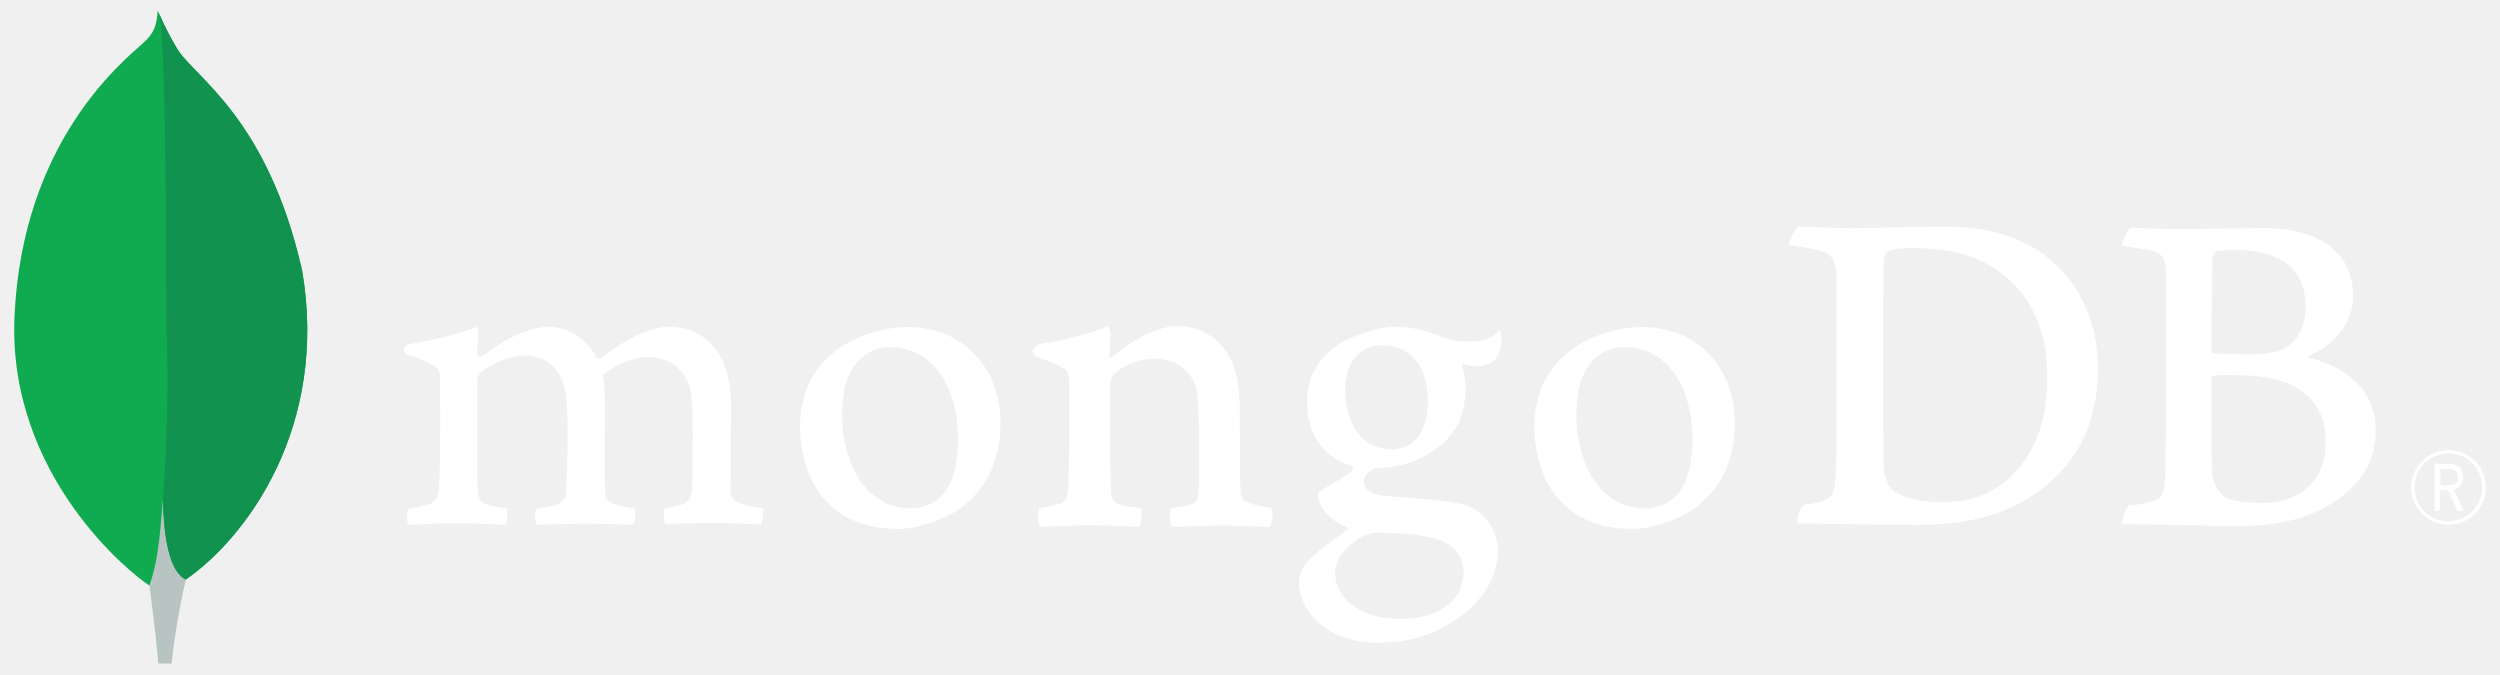
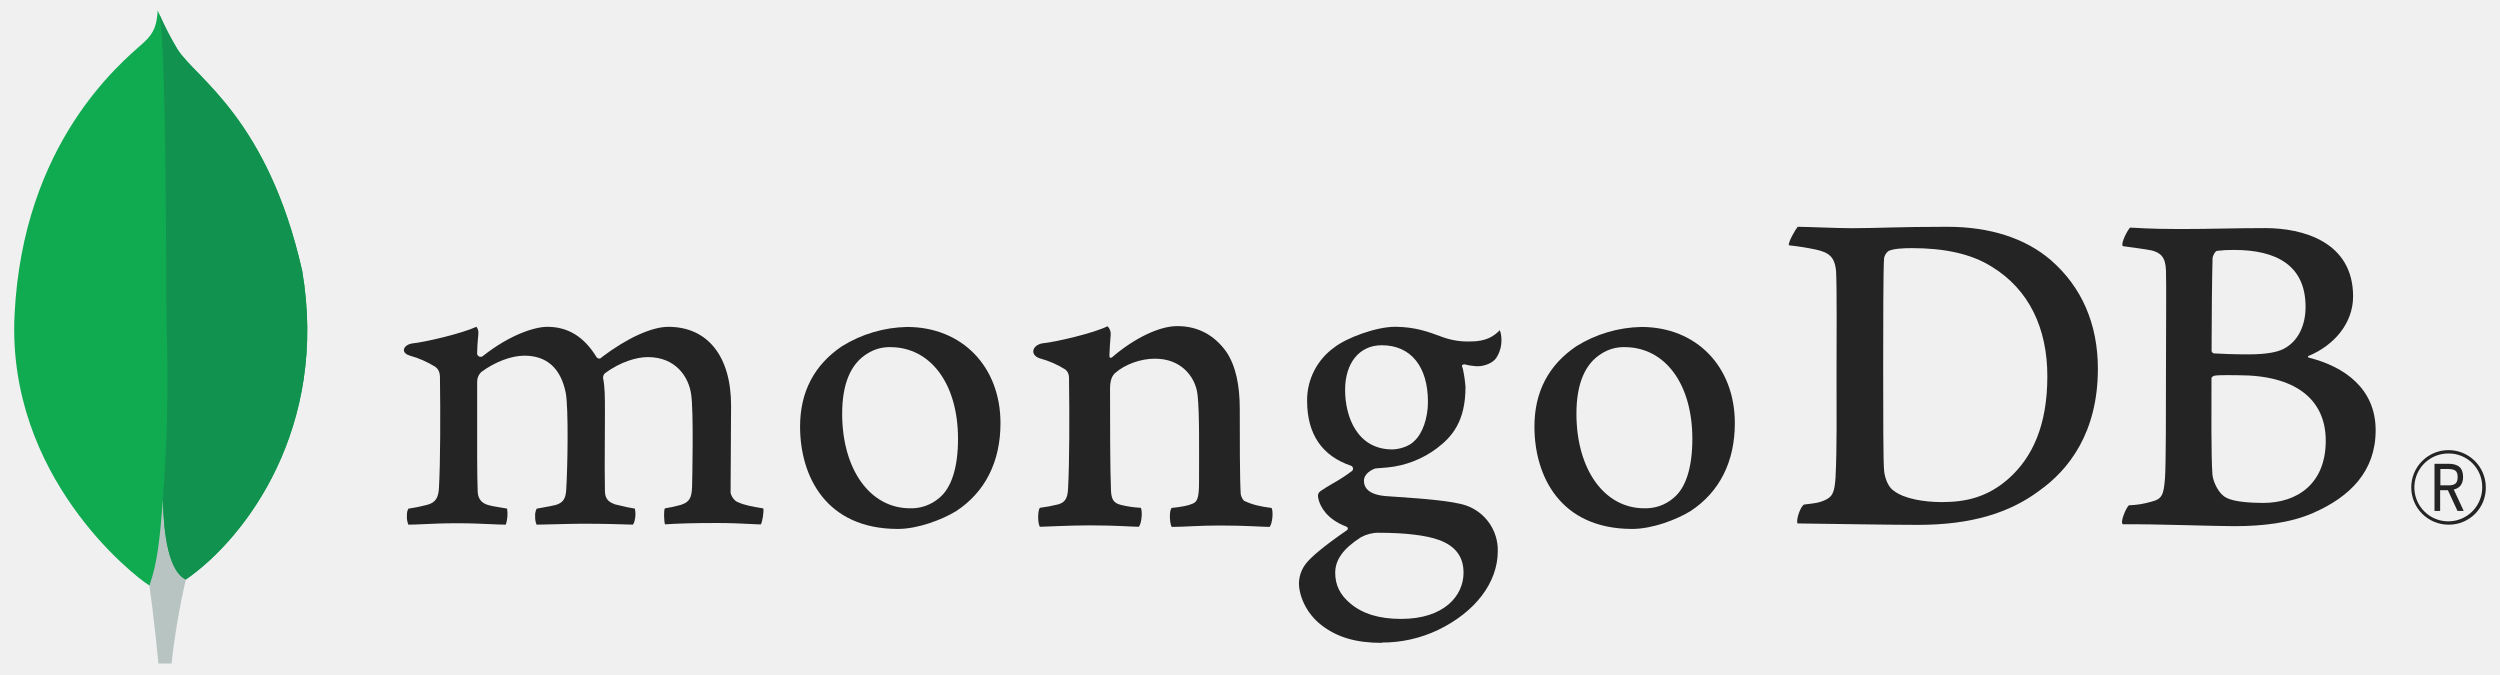
<svg xmlns="http://www.w3.org/2000/svg" id="Layer_1" data-name="Layer 1" viewBox="0 0 1112.61 300">
  <defs>
-     <style>.cls-1{fill:#10aa50;}.cls-2{fill:#b8c4c2;}.cls-3{fill:#12924f;}.cls-4{fill:white;}</style>
+     <style>.cls-1{fill:#10aa50;}.cls-2{fill:#b8c4c2;}.cls-3{fill:#12924f;}.cls-4{fill:#242424;}</style>
  </defs>
  <path class="cls-1" d="M134.44,120.34C119.13,52.8,87.22,34.82,79.08,22.11a144.57,144.57,0,0,1-8.9-17.42c-.43,6-1.22,9.78-6.32,14.33C53.62,28.15,10.13,63.59,6.47,140.33c-3.41,71.55,52.6,115.67,60,120.23,5.69,2.8,12.62.06,16-2.51,27-18.53,63.89-67.93,52-137.71" />
  <path class="cls-2" d="M72.5,222.46c-1.41,17.71-2.42,28-6,38.12,0,0,2.35,16.86,4,34.72h5.84a324.73,324.73,0,0,1,6.37-37.39C75.15,254.19,72.79,238,72.5,222.46Z" />
  <path class="cls-3" d="M82.7,257.92h0c-7.64-3.53-9.85-20.06-10.19-35.46a725.83,725.83,0,0,0,1.65-76.35c-.4-13.36.19-123.74-3.29-139.9A134.29,134.29,0,0,0,79.08,22.1c8.14,12.72,40.06,30.7,55.36,98.24C146.36,190,109.67,239.27,82.7,257.92Z" />
  <path class="cls-4" d="M1089.7,233.5a16.59,16.59,0,1,1,16.59-16.82,16.38,16.38,0,0,1-16.59,16.82m0-31.68a15.1,15.1,0,1,0,15,15.14,14.85,14.85,0,0,0-15-15.14m4,25.58-4.28-9.23h-3.45v9.23h-2.51v-21h6.19c4.61,0,6.53,2,6.53,5.87,0,3.08-1.45,5-4.15,5.59l4.42,9.51ZM1086.07,216h3.63c2.94,0,4.06-1,4.06-3.68s-1.07-3.59-4.38-3.59h-3.31Z" />
  <path class="cls-4" d="M842.79,218.38c4.49,3.59,13.46,5.07,21.37,5.07,10.25,0,20.3-1.9,30.12-10.77,10-9.09,16.88-23,16.88-45.21,0-21.34-8.12-38.66-24.78-48.8-9.4-5.91-21.58-8.24-35.47-8.24-4,0-8.12.21-10.46,1.27a5.49,5.49,0,0,0-1.93,3c-.42,3.8-.42,32.74-.42,49.85,0,17.54,0,42,.42,45,.22,2.54,1.5,7,4.27,8.87M800.15,100.93c3.63,0,17.43.63,23.85.63,12,0,20.29-.63,42.72-.63,18.8,0,34.62,5.07,45.93,14.78,13.68,11.84,21,28.31,21,48.38,0,28.52-13,45-26.07,54.29-13,9.72-29.91,15.21-54,15.21-12.82,0-34.83-.42-53.2-.63H800c-.86-1.69,1.57-8.28,3.07-8.45,5-.56,6.32-.76,8.62-1.71,3.88-1.59,4.79-3.57,5.22-10.54.64-13.1.43-28.73.43-46.48,0-12.67.21-37.39-.21-45.21-.65-6.54-3.41-8.23-9-9.5a116.24,116.24,0,0,0-12-1.9c-.42-1.27,2.86-7,3.93-8.24" />
  <path class="cls-4" d="M986.6,111.65c-.85.21-1.92,2.33-1.92,3.38-.22,7.61-.43,27.46-.43,41.19a1.36,1.36,0,0,0,1.07,1.06c2.77.21,9.61.43,15.38.43,8.12,0,12.82-1.06,15.38-2.33,6.84-3.38,10-10.78,10-18.8,0-18.38-12.82-25.35-31.83-25.35a57.35,57.35,0,0,0-7.69.42m48.5,84.5c0-18.59-13.68-29.15-38.68-29.15-1.06,0-9-.21-10.89.21-.64.21-1.28.63-1.28,1.06,0,13.31-.22,34.64.43,43.09.43,3.59,3,8.66,6.19,10.14,3.42,1.9,11.11,2.32,16.45,2.32,14.74,0,27.78-8.23,27.78-27.67M948,101.3c1.93,0,7.61.63,22.14.63,13.67,0,24.78-.42,38-.42,16.45,0,39.09,5.92,39.09,30.42,0,12-8.54,21.76-19.65,26.41-.64.21-.64.63,0,.84,15.81,4,29.69,13.73,29.69,32.32,0,18.17-11.32,29.58-27.77,36.76-10,4.44-22.43,5.91-35,5.91-9.61,0-35.37-1-49.69-.84-1.5-.63,1.37-7.4,2.65-8.45a39.38,39.38,0,0,0,9.69-1.52c5.12-1.26,5.73-2.91,6.37-10.52.43-6.55.43-30,.43-46.69,0-22.82.22-38.23,0-45.84-.21-5.91-2.35-7.82-6.41-8.87-3.2-.64-8.54-1.27-12.81-1.9-1.07-1.06,2.22-7.4,3.28-8.24" />
  <path class="cls-4" d="M181.75,233.5a9.26,9.26,0,0,1-.65-4.27,5.43,5.43,0,0,1,.65-2.85,72.58,72.58,0,0,0,8.2-1.67c3.78-.94,5.2-3,5.42-7.82.62-11.39.66-32.76.44-47.78v-.44c0-1.62,0-3.82-2-5.37a42.94,42.94,0,0,0-11.33-5c-1.79-.53-2.78-1.47-2.73-2.57s1.18-2.4,3.51-2.86c6.19-.63,22.41-4.5,28.78-7.44a4.22,4.22,0,0,1,.85,3c0,.66-.1,1.36-.17,2.08-.18,2.12-.38,4.53-.38,6.93a1.58,1.58,0,0,0,2.68.91c12.13-9.51,23-12.9,28.57-12.9,9.17,0,16.31,4.38,21.84,13.4a1.47,1.47,0,0,0,1.24.73,1.42,1.42,0,0,0,1.16-.62c11.15-8.46,22.2-13.51,29.6-13.51,17.48,0,27.93,13.09,27.93,35,0,6.3-.06,14.29-.12,21.74-.05,6.54-.1,12.67-.1,16.91,0,1,1.38,3.88,3.45,4.45,2.56,1.25,6.25,1.89,10.92,2.69l.18,0c.35,1.26-.39,6.15-1.1,7.15-1.16,0-2.76-.1-4.76-.2-3.63-.18-8.61-.43-14.4-.43-11.62,0-17.69.22-23.49.6-.44-1.45-.59-6.13-.06-7.11A61.55,61.55,0,0,0,303,224.7c3.7-1.22,4.77-2.9,5-7.81.09-3.49.76-34.24-.43-41.54-1.1-7.57-6.8-16.43-19.27-16.43-4.63,0-12.1,1.93-19.22,7.33a2.8,2.8,0,0,0-.7,1.81v.15c.84,3.94.84,8.54.84,15.49,0,4,0,8.17-.05,12.34-.05,8.48-.09,16.48.05,22.53,0,4.12,2.49,5.11,4.5,5.9,1.09.24,1.95.45,2.82.65,1.67.41,3.41.83,6,1.24a11.49,11.49,0,0,1-.1,5.32,4.26,4.26,0,0,1-.75,1.81c-6.46-.22-13.09-.41-22.66-.41-2.9,0-7.63.12-11.81.23-3.39.09-6.59.18-8.41.19a8.24,8.24,0,0,1-.64-3.68,6.38,6.38,0,0,1,.67-3.44l2.57-.47c2.24-.4,4.18-.74,6-1.2,3.16-1,4.35-2.72,4.58-6.75.62-9.4,1.1-36.49-.23-43.27-2.26-10.88-8.45-16.4-18.41-16.4-5.83,0-13.2,2.81-19.22,7.32a5.86,5.86,0,0,0-1.77,4.35c0,3.23,0,7.07,0,11.19,0,13.6-.09,30.53.24,37.85.2,2.26,1,4.94,5.23,5.92.93.27,2.53.53,4.39.84,1.07.18,2.24.37,3.45.59a15.16,15.16,0,0,1-.57,7.15c-1.86,0-4.15-.12-6.77-.23-4-.18-9-.4-14.65-.4-6.68,0-11.33.22-15.06.4-2.51.12-4.68.22-6.85.23" />
  <path class="cls-4" d="M396.2,154.49A18.22,18.22,0,0,0,386,157.36c-7.42,4.51-11.2,13.52-11.2,26.76,0,24.78,12.41,42.09,30.18,42.09A19,19,0,0,0,418,221.6c5.46-4.45,8.36-13.55,8.36-26.29,0-24.41-12.13-40.82-30.18-40.82m3.42,80.91c-32.1,0-43.53-23.55-43.53-45.58,0-15.39,6.29-27.42,18.7-35.77a57.11,57.11,0,0,1,28.89-8.54c24.49,0,41.6,17.61,41.6,42.84,0,17.14-6.83,30.68-19.76,39.14-6.21,3.8-17,7.91-25.9,7.91" />
  <path class="cls-4" d="M723,154.49a18.17,18.17,0,0,0-10.22,2.87c-7.42,4.51-11.2,13.52-11.2,26.76,0,24.78,12.41,42.09,30.18,42.09a19,19,0,0,0,13.06-4.61c5.46-4.45,8.35-13.55,8.35-26.29,0-24.41-12.12-40.82-30.17-40.82m3.42,80.91c-32.1,0-43.53-23.55-43.53-45.57,0-15.41,6.29-27.43,18.71-35.78a57,57,0,0,1,28.88-8.54c24.49,0,41.6,17.62,41.6,42.83,0,17.16-6.83,30.69-19.76,39.14-6.21,3.81-17,7.92-25.9,7.92" />
  <path class="cls-4" d="M614.92,153.65c-9.89,0-16.29,7.81-16.29,19.9s5.51,26.46,21,26.46c2.66,0,7.48-1.18,9.87-3.81,3.6-3.31,6-10.15,6-17.37,0-15.77-7.68-25.18-20.53-25.18m-1.28,83.44a16.29,16.29,0,0,0-8,2c-7.83,5-11.46,10-11.46,15.81,0,5.44,2.11,9.77,6.65,13.61,5.5,4.66,12.92,6.93,22.67,6.93,19.19,0,27.79-10.32,27.79-20.54,0-7.12-3.57-11.89-10.92-14.59-5.66-2.07-15.12-3.21-26.7-3.21m1.28,49c-11.52,0-19.82-2.43-26.91-7.89-6.9-5.32-10-13.22-10-18.68a14.61,14.61,0,0,1,3.78-9.5c2-2.28,6.65-6.55,17.4-13.94a.92.92,0,0,0,.56-.85.89.89,0,0,0-.68-.88c-8.85-3.39-11.52-9-12.33-12,0-.11,0-.28-.09-.47-.25-1.18-.49-2.3,1.12-3.45,1.24-.88,3.22-2.06,5.34-3.31a71.89,71.89,0,0,0,8.59-5.59,1.41,1.41,0,0,0-.36-2.2c-13.1-4.4-19.7-14.13-19.7-29a28.83,28.83,0,0,1,12.1-23.73c5.27-4.17,18.5-9.18,27.07-9.18h.5c8.81.21,13.78,2.06,20.66,4.6a32.84,32.84,0,0,0,12.22,1.94c7.29,0,10.48-2.31,13.22-5a11.47,11.47,0,0,1,.7,3.78,14.22,14.22,0,0,1-2.38,8.68c-1.49,2.07-5,3.57-8.21,3.57-.33,0-.65,0-1-.05a26.94,26.94,0,0,1-5-.83l-.82.29c-.26.38-.09.8.12,1.34a1.7,1.7,0,0,1,.12.33,58.52,58.52,0,0,1,1.19,8.1c0,15.55-6.13,22.32-12.76,27.34a43.56,43.56,0,0,1-22,8.52h0c-.17,0-1,.07-2.56.21-1,.09-2.3.21-2.49.21l-.19,0c-1.44.4-5.2,2.19-5.2,5.52,0,2.76,1.7,6.19,9.83,6.81l5.26.37c10.72.75,24.11,1.68,30.41,3.81a21.06,21.06,0,0,1,14.07,20.27c0,13.95-9.92,27.07-26.53,35.09a57.66,57.66,0,0,1-25.09,5.63" />
  <path class="cls-4" d="M565.86,226.06c-4.7-.63-8.13-1.27-12.18-3.17a5.6,5.6,0,0,1-1.5-3c-.43-6.55-.43-25.56-.43-38,0-10.15-1.7-19-6-25.35-5.13-7.19-12.39-11.41-21.79-11.41-8.33,0-19.44,5.7-28.62,13.52-.22.21-1.63,1.55-1.6-.53s.35-6.3.55-9a4.63,4.63,0,0,0-1.4-3.92c-6,3-22.83,7-29.06,7.61-4.54.88-5.69,5.25-.84,6.76l.07,0a41.46,41.46,0,0,1,11,4.84c1.92,1.48,1.71,3.59,1.71,5.28.21,14.15.21,35.91-.43,47.74-.21,4.65-1.5,6.34-4.92,7.19l.32-.11a66.46,66.46,0,0,1-7.91,1.48c-1.07,1.05-1.07,7.18,0,8.45,2.14,0,13-.63,22-.63,12.38,0,18.79.63,22,.63,1.29-1.48,1.71-7.18.86-8.45a45,45,0,0,1-8.77-1.27c-3.41-.84-4.27-2.54-4.48-6.33-.42-9.94-.42-31.06-.42-45.43,0-4,1.06-5.91,2.34-7,4.27-3.8,11.33-6.33,17.52-6.33,6,0,10,1.9,13,4.43A18.1,18.1,0,0,1,533,176c.85,8,.63,24.09.63,38,0,7.61-.63,9.52-3.41,10.36-1.28.63-4.7,1.27-8.76,1.69-1.28,1.27-.86,7.18,0,8.45,5.55,0,12-.63,21.36-.63,11.75,0,19.23.63,22.22.63,1.28-1.48,1.71-7,.86-8.45" />
</svg>
